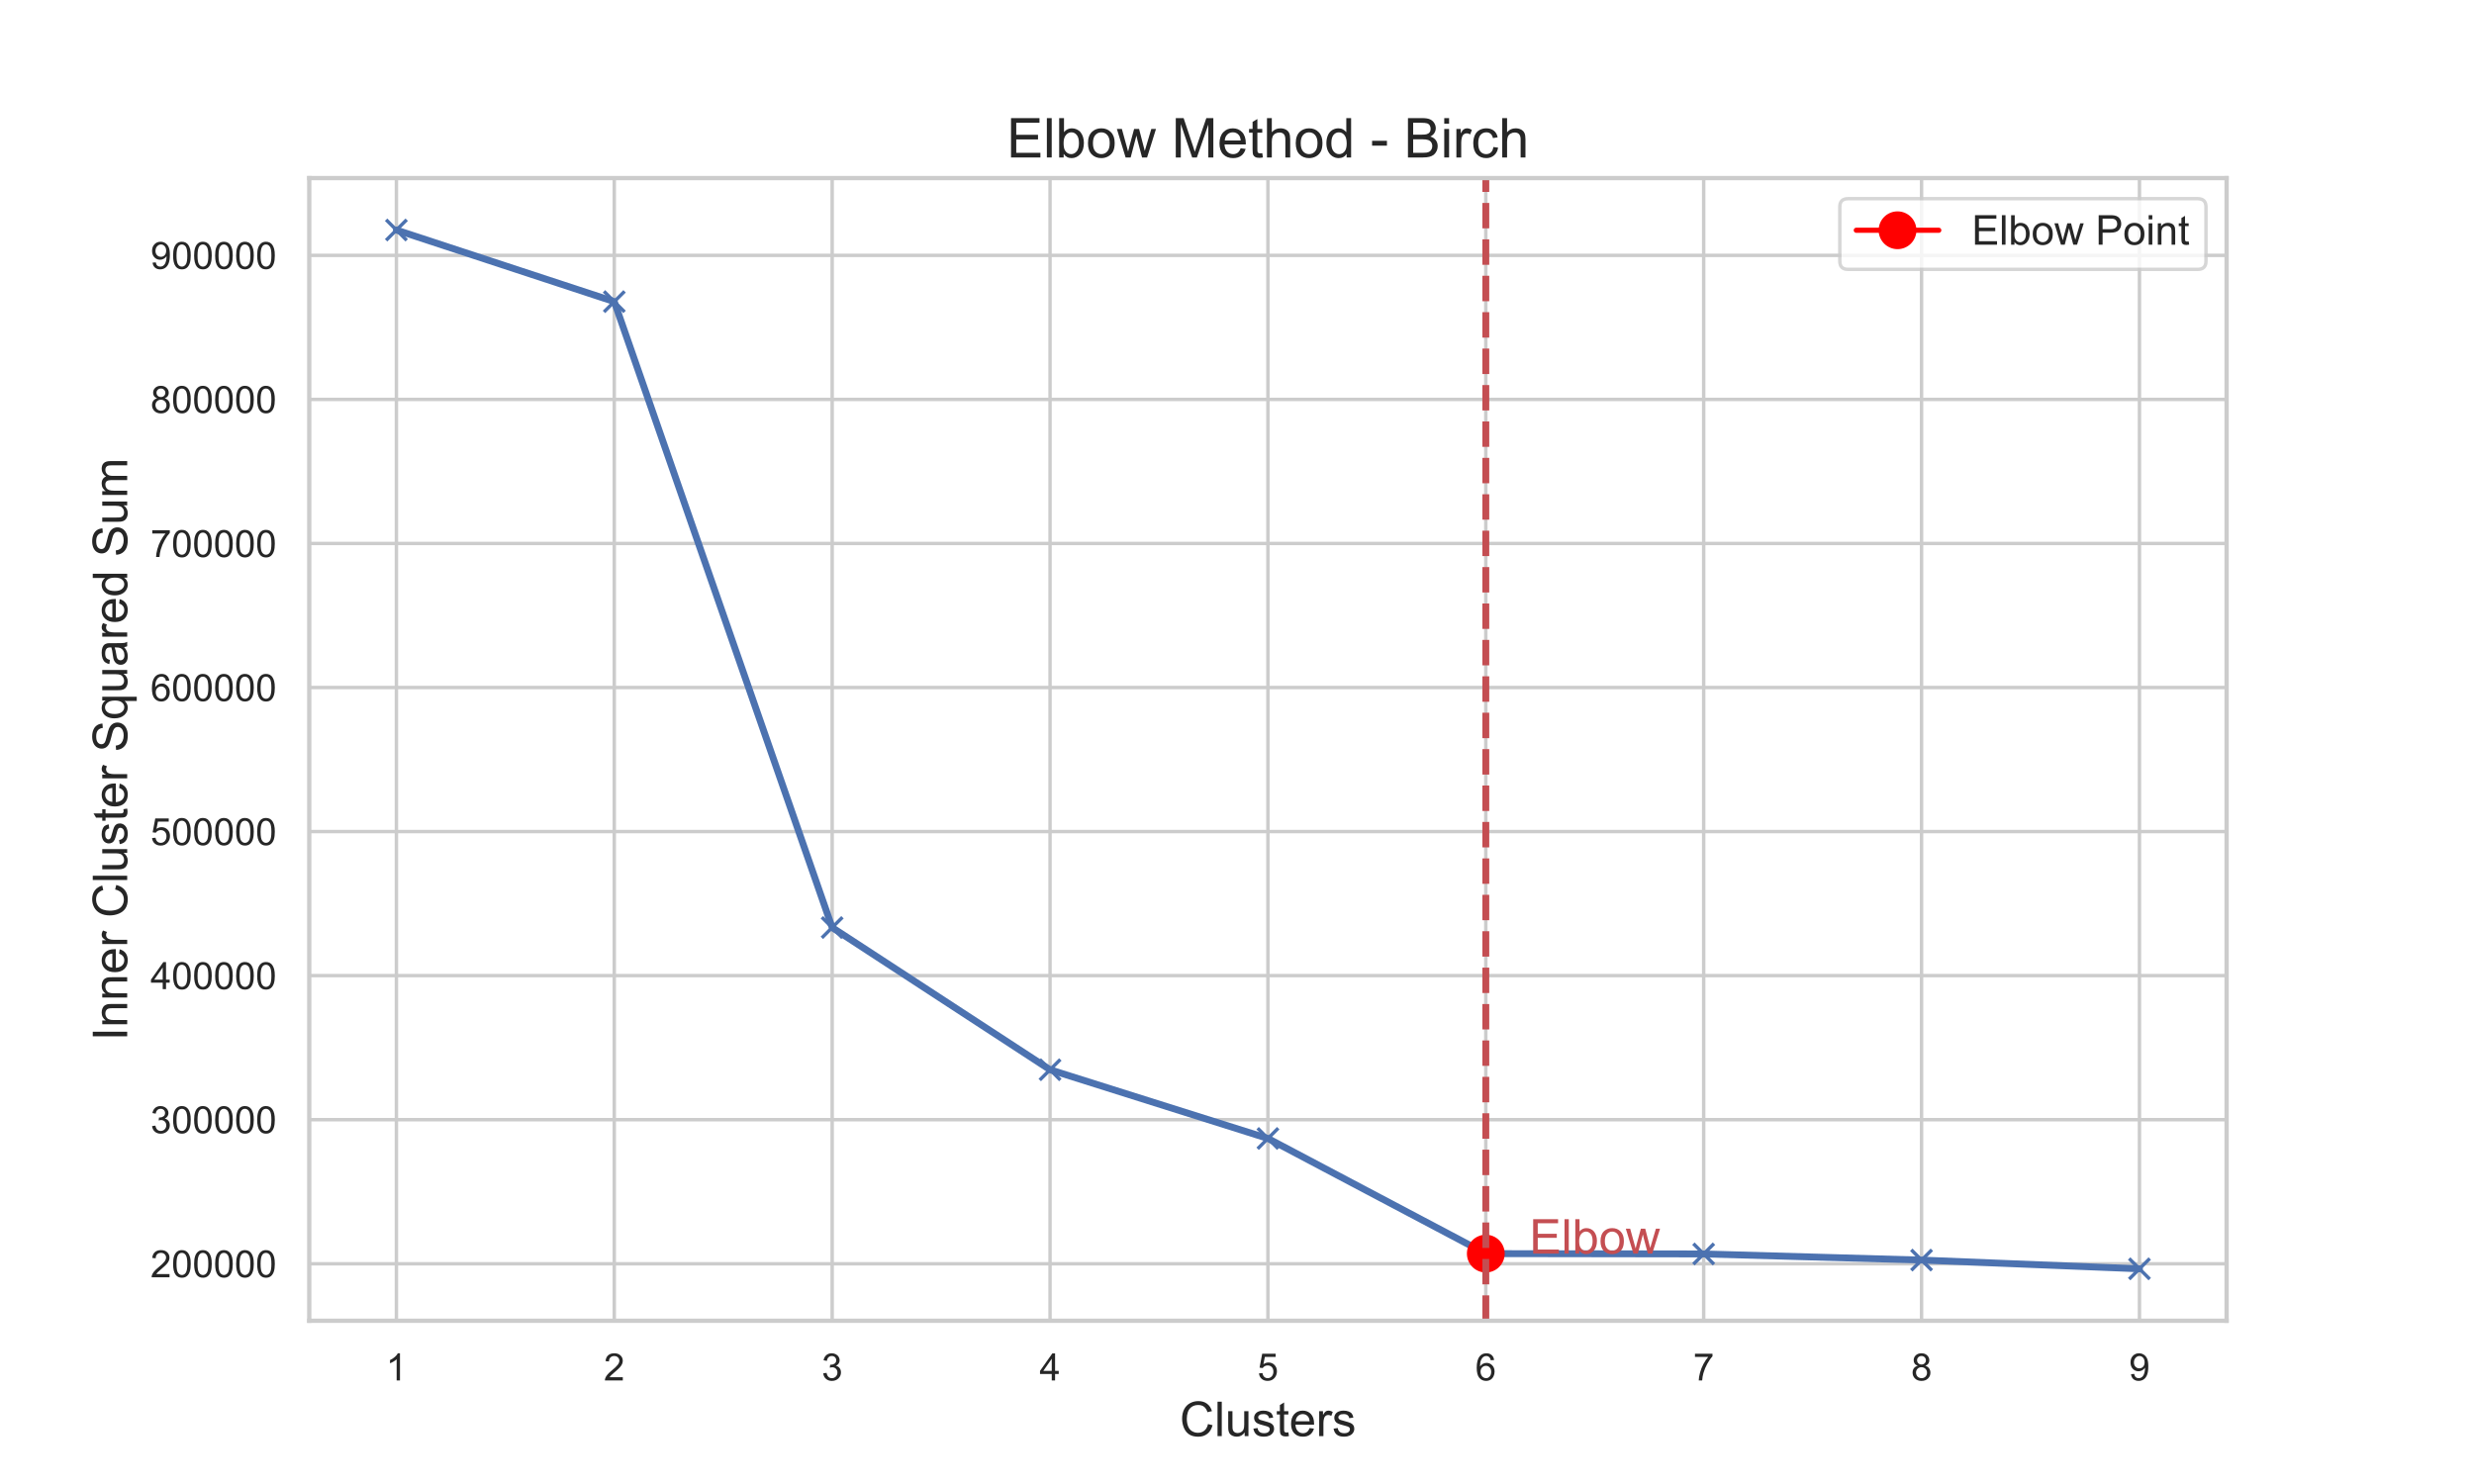
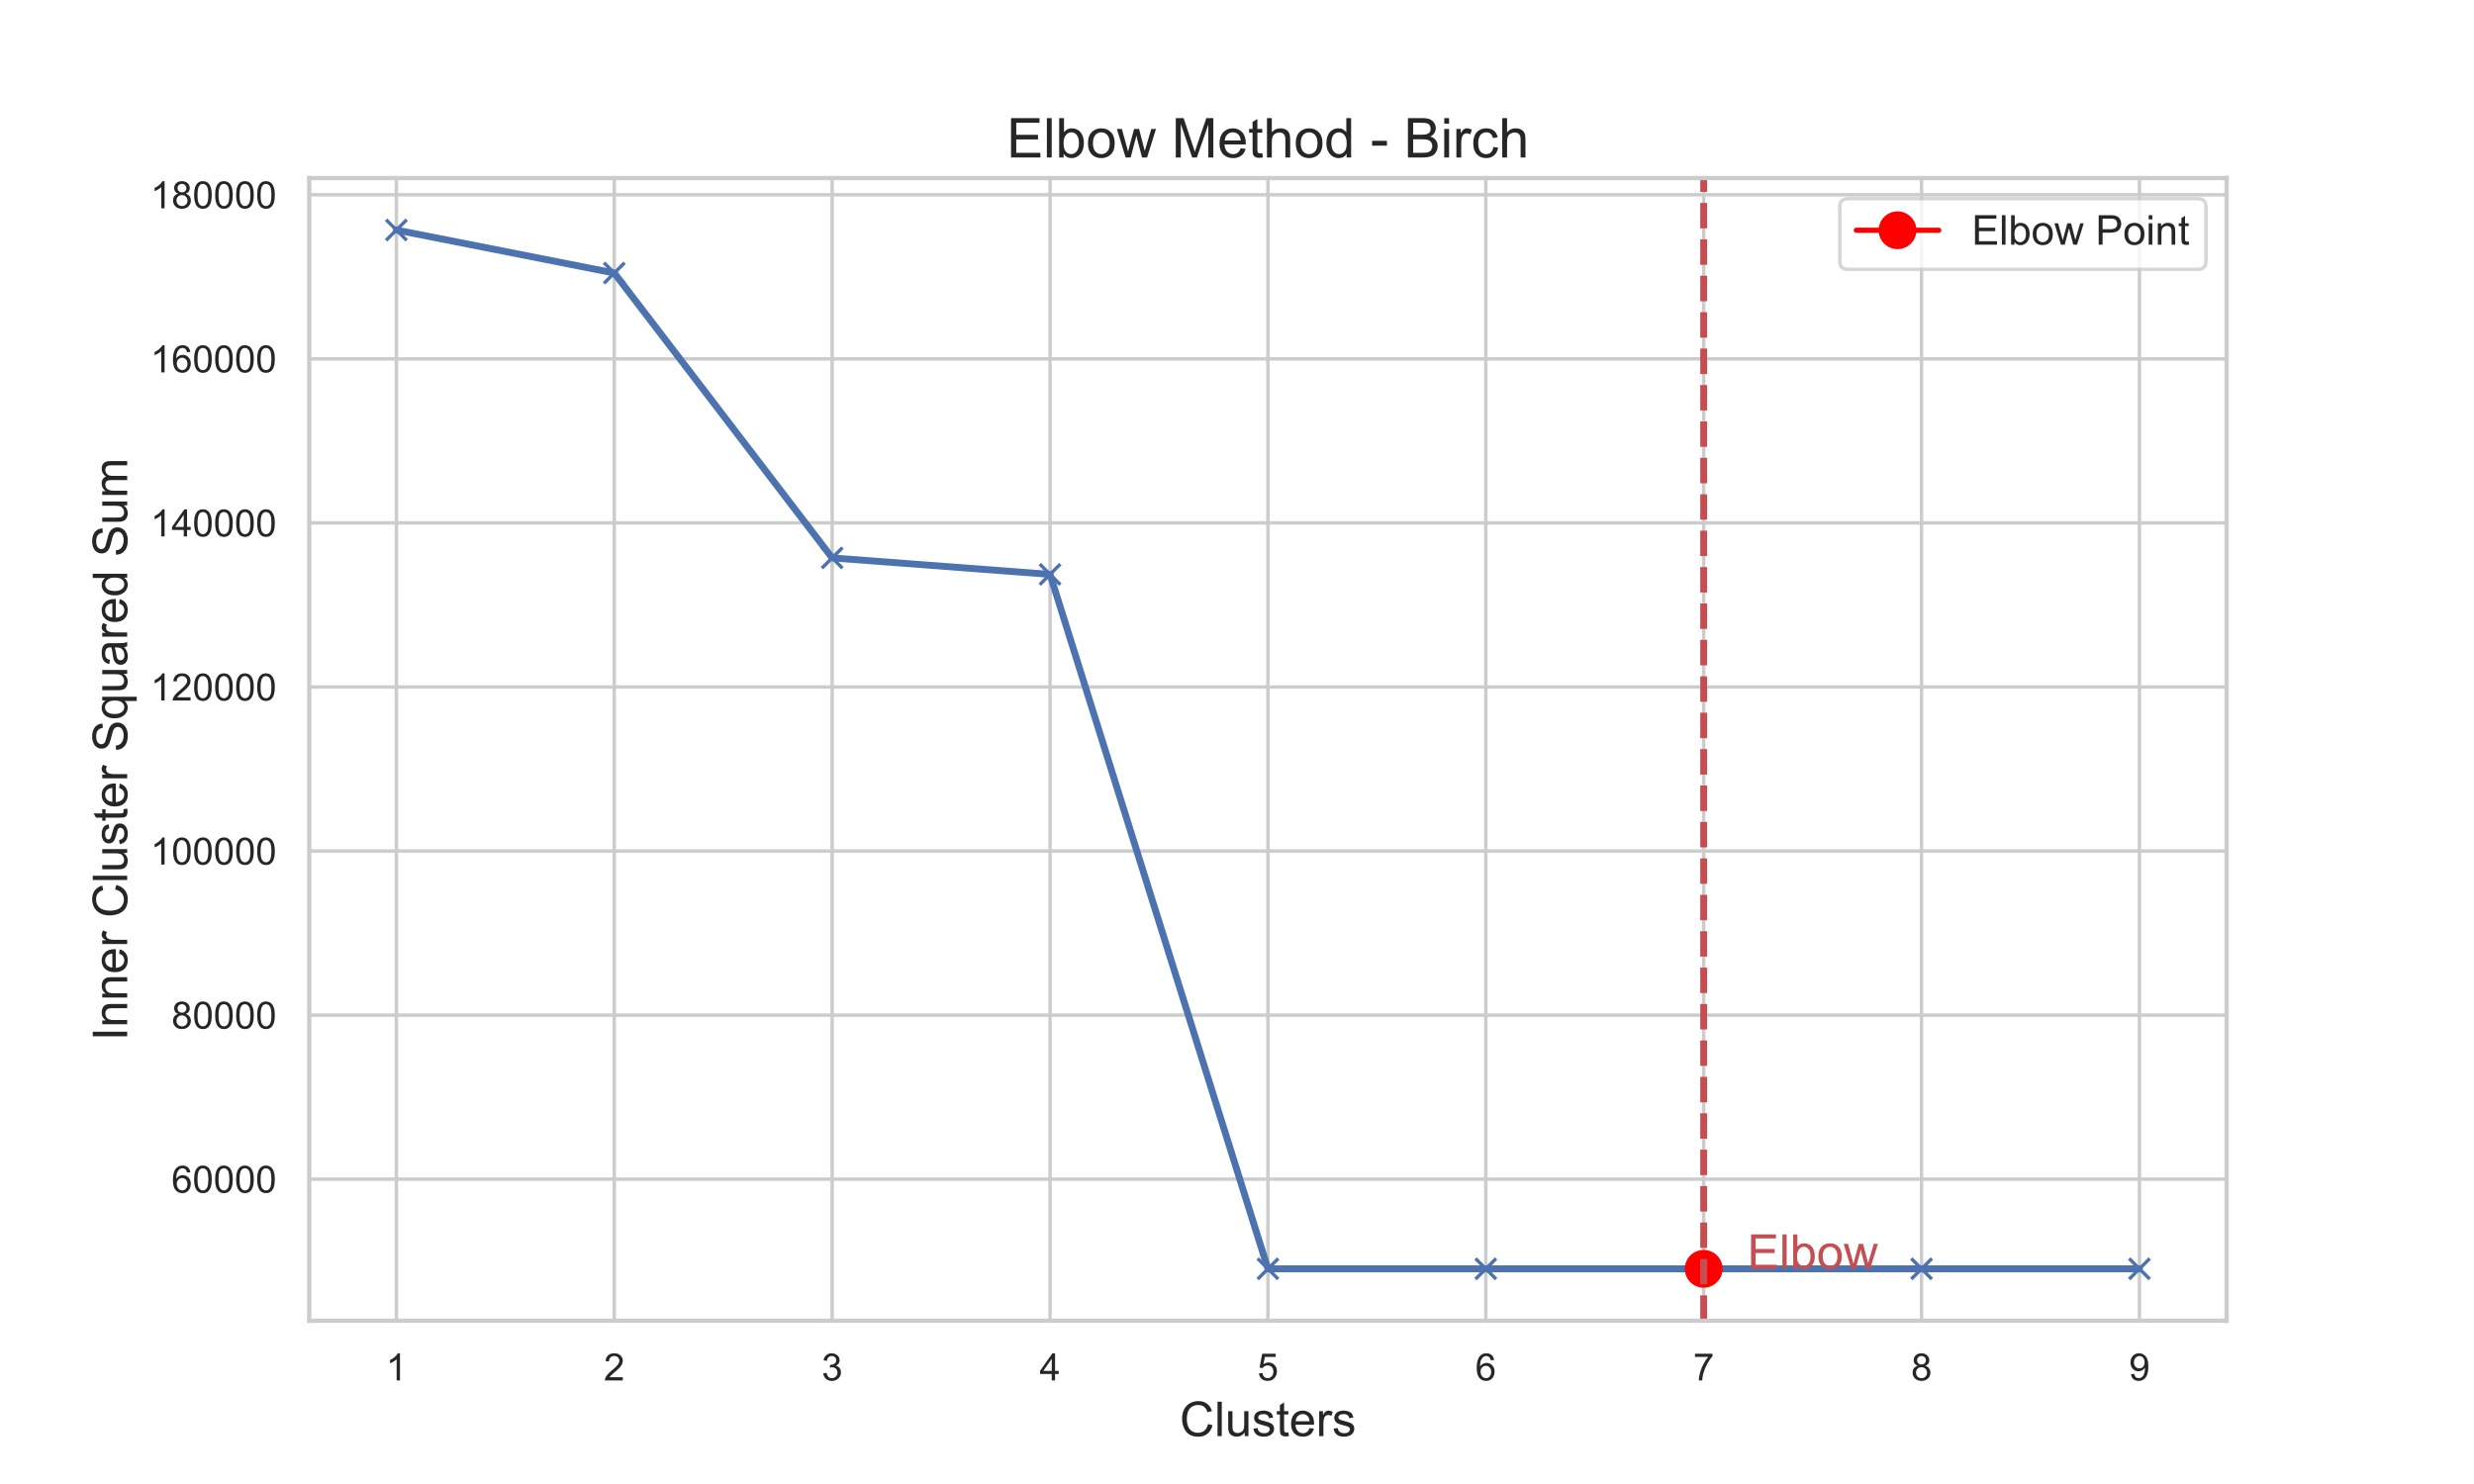
<svg xmlns="http://www.w3.org/2000/svg" xmlns:xlink="http://www.w3.org/1999/xlink" width="720pt" height="432pt" viewBox="0 0 720 432" version="1.1">
  <defs>
    <style type="text/css">*{stroke-linejoin: round; stroke-linecap: butt}</style>
  </defs>
  <g id="figure_1">
    <g id="patch_1">
      <path d="M 0 432  L 720 432  L 720 0  L 0 0  z " style="fill: #ffffff" />
    </g>
    <g id="axes_1">
      <g id="patch_2">
        <path d="M 90 384.48  L 648 384.48  L 648 51.84  L 90 51.84  z " style="fill: #ffffff" />
      </g>
      <g id="matplotlib.axis_1">
        <g id="xtick_1">
          <g id="line2d_1">
-             <path d="M 115.364 384.48  L 115.364 51.84  " clip-path="url(#p9781cb49e0)" style="fill: none; stroke: #cccccc; stroke-linecap: round" />
+             <path d="M 115.364 384.48  L 115.364 51.84  " clip-path="url(#p9d49b9608c)" style="fill: none; stroke: #cccccc; stroke-linecap: round" />
          </g>
          <g id="text_1">
            <g style="fill: #262626" transform="translate(112.3051 401.8536) scale(0.11 -0.11)">
              <defs>
                <path id="ArialMT-31" d="M 2384 0  L 1822 0  L 1822 3584  Q 1619 3391 1289 3197  Q 959 3003 697 2906  L 697 3450  Q 1169 3672 1522 3987  Q 1875 4303 2022 4600  L 2384 4600  L 2384 0  z " transform="scale(0.015625)" />
              </defs>
              <use xlink:href="#ArialMT-31" />
            </g>
          </g>
        </g>
        <g id="xtick_2">
          <g id="line2d_2">
-             <path d="M 178.773 384.48  L 178.773 51.84  " clip-path="url(#p9781cb49e0)" style="fill: none; stroke: #cccccc; stroke-linecap: round" />
+             <path d="M 178.773 384.48  L 178.773 51.84  " clip-path="url(#p9d49b9608c)" style="fill: none; stroke: #cccccc; stroke-linecap: round" />
          </g>
          <g id="text_2">
            <g style="fill: #262626" transform="translate(175.7142 401.8536) scale(0.11 -0.11)">
              <defs>
                <path id="ArialMT-32" d="M 3222 541  L 3222 0  L 194 0  Q 188 203 259 391  Q 375 700 629 1000  Q 884 1300 1366 1694  Q 2113 2306 2375 2664  Q 2638 3022 2638 3341  Q 2638 3675 2398 3904  Q 2159 4134 1775 4134  Q 1369 4134 1125 3890  Q 881 3647 878 3216  L 300 3275  Q 359 3922 746 4261  Q 1134 4600 1788 4600  Q 2447 4600 2831 4234  Q 3216 3869 3216 3328  Q 3216 3053 3103 2787  Q 2991 2522 2730 2228  Q 2469 1934 1863 1422  Q 1356 997 1212 845  Q 1069 694 975 541  L 3222 541  z " transform="scale(0.015625)" />
              </defs>
              <use xlink:href="#ArialMT-32" />
            </g>
          </g>
        </g>
        <g id="xtick_3">
          <g id="line2d_3">
-             <path d="M 242.182 384.48  L 242.182 51.84  " clip-path="url(#p9781cb49e0)" style="fill: none; stroke: #cccccc; stroke-linecap: round" />
+             <path d="M 242.182 384.48  L 242.182 51.84  " clip-path="url(#p9d49b9608c)" style="fill: none; stroke: #cccccc; stroke-linecap: round" />
          </g>
          <g id="text_3">
            <g style="fill: #262626" transform="translate(239.1233 401.8536) scale(0.11 -0.11)">
              <defs>
                <path id="ArialMT-33" d="M 269 1209  L 831 1284  Q 928 806 1161 595  Q 1394 384 1728 384  Q 2125 384 2398 659  Q 2672 934 2672 1341  Q 2672 1728 2419 1979  Q 2166 2231 1775 2231  Q 1616 2231 1378 2169  L 1441 2663  Q 1497 2656 1531 2656  Q 1891 2656 2178 2843  Q 2466 3031 2466 3422  Q 2466 3731 2256 3934  Q 2047 4138 1716 4138  Q 1388 4138 1169 3931  Q 950 3725 888 3313  L 325 3413  Q 428 3978 793 4289  Q 1159 4600 1703 4600  Q 2078 4600 2393 4439  Q 2709 4278 2876 4000  Q 3044 3722 3044 3409  Q 3044 3113 2884 2869  Q 2725 2625 2413 2481  Q 2819 2388 3044 2092  Q 3269 1797 3269 1353  Q 3269 753 2831 336  Q 2394 -81 1725 -81  Q 1122 -81 723 278  Q 325 638 269 1209  z " transform="scale(0.015625)" />
              </defs>
              <use xlink:href="#ArialMT-33" />
            </g>
          </g>
        </g>
        <g id="xtick_4">
          <g id="line2d_4">
-             <path d="M 305.591 384.48  L 305.591 51.84  " clip-path="url(#p9781cb49e0)" style="fill: none; stroke: #cccccc; stroke-linecap: round" />
+             <path d="M 305.591 384.48  L 305.591 51.84  " clip-path="url(#p9d49b9608c)" style="fill: none; stroke: #cccccc; stroke-linecap: round" />
          </g>
          <g id="text_4">
            <g style="fill: #262626" transform="translate(302.5324 401.8536) scale(0.11 -0.11)">
              <defs>
                <path id="ArialMT-34" d="M 2069 0  L 2069 1097  L 81 1097  L 81 1613  L 2172 4581  L 2631 4581  L 2631 1613  L 3250 1613  L 3250 1097  L 2631 1097  L 2631 0  L 2069 0  z M 2069 1613  L 2069 3678  L 634 1613  L 2069 1613  z " transform="scale(0.015625)" />
              </defs>
              <use xlink:href="#ArialMT-34" />
            </g>
          </g>
        </g>
        <g id="xtick_5">
          <g id="line2d_5">
-             <path d="M 369 384.48  L 369 51.84  " clip-path="url(#p9781cb49e0)" style="fill: none; stroke: #cccccc; stroke-linecap: round" />
+             <path d="M 369 384.48  L 369 51.84  " clip-path="url(#p9d49b9608c)" style="fill: none; stroke: #cccccc; stroke-linecap: round" />
          </g>
          <g id="text_5">
            <g style="fill: #262626" transform="translate(365.9415 401.8536) scale(0.11 -0.11)">
              <defs>
                <path id="ArialMT-35" d="M 266 1200  L 856 1250  Q 922 819 1161 601  Q 1400 384 1738 384  Q 2144 384 2425 690  Q 2706 997 2706 1503  Q 2706 1984 2436 2262  Q 2166 2541 1728 2541  Q 1456 2541 1237 2417  Q 1019 2294 894 2097  L 366 2166  L 809 4519  L 3088 4519  L 3088 3981  L 1259 3981  L 1013 2750  Q 1425 3038 1878 3038  Q 2478 3038 2890 2622  Q 3303 2206 3303 1553  Q 3303 931 2941 478  Q 2500 -78 1738 -78  Q 1113 -78 717 272  Q 322 622 266 1200  z " transform="scale(0.015625)" />
              </defs>
              <use xlink:href="#ArialMT-35" />
            </g>
          </g>
        </g>
        <g id="xtick_6">
          <g id="line2d_6">
-             <path d="M 432.409 384.48  L 432.409 51.84  " clip-path="url(#p9781cb49e0)" style="fill: none; stroke: #cccccc; stroke-linecap: round" />
+             <path d="M 432.409 384.48  L 432.409 51.84  " clip-path="url(#p9d49b9608c)" style="fill: none; stroke: #cccccc; stroke-linecap: round" />
          </g>
          <g id="text_6">
            <g style="fill: #262626" transform="translate(429.3506 401.8536) scale(0.11 -0.11)">
              <defs>
                <path id="ArialMT-36" d="M 3184 3459  L 2625 3416  Q 2550 3747 2413 3897  Q 2184 4138 1850 4138  Q 1581 4138 1378 3988  Q 1113 3794 959 3422  Q 806 3050 800 2363  Q 1003 2672 1297 2822  Q 1591 2972 1913 2972  Q 2475 2972 2870 2558  Q 3266 2144 3266 1488  Q 3266 1056 3080 686  Q 2894 316 2569 119  Q 2244 -78 1831 -78  Q 1128 -78 684 439  Q 241 956 241 2144  Q 241 3472 731 4075  Q 1159 4600 1884 4600  Q 2425 4600 2770 4297  Q 3116 3994 3184 3459  z M 888 1484  Q 888 1194 1011 928  Q 1134 663 1356 523  Q 1578 384 1822 384  Q 2178 384 2434 671  Q 2691 959 2691 1453  Q 2691 1928 2437 2201  Q 2184 2475 1800 2475  Q 1419 2475 1153 2201  Q 888 1928 888 1484  z " transform="scale(0.015625)" />
              </defs>
              <use xlink:href="#ArialMT-36" />
            </g>
          </g>
        </g>
        <g id="xtick_7">
          <g id="line2d_7">
-             <path d="M 495.818 384.48  L 495.818 51.84  " clip-path="url(#p9781cb49e0)" style="fill: none; stroke: #cccccc; stroke-linecap: round" />
+             <path d="M 495.818 384.48  L 495.818 51.84  " clip-path="url(#p9d49b9608c)" style="fill: none; stroke: #cccccc; stroke-linecap: round" />
          </g>
          <g id="text_7">
            <g style="fill: #262626" transform="translate(492.7597 401.8536) scale(0.11 -0.11)">
              <defs>
                <path id="ArialMT-37" d="M 303 3981  L 303 4522  L 3269 4522  L 3269 4084  Q 2831 3619 2401 2847  Q 1972 2075 1738 1259  Q 1569 684 1522 0  L 944 0  Q 953 541 1156 1306  Q 1359 2072 1739 2783  Q 2119 3494 2547 3981  L 303 3981  z " transform="scale(0.015625)" />
              </defs>
              <use xlink:href="#ArialMT-37" />
            </g>
          </g>
        </g>
        <g id="xtick_8">
          <g id="line2d_8">
-             <path d="M 559.227 384.48  L 559.227 51.84  " clip-path="url(#p9781cb49e0)" style="fill: none; stroke: #cccccc; stroke-linecap: round" />
+             <path d="M 559.227 384.48  L 559.227 51.84  " clip-path="url(#p9d49b9608c)" style="fill: none; stroke: #cccccc; stroke-linecap: round" />
          </g>
          <g id="text_8">
            <g style="fill: #262626" transform="translate(556.1688 401.8536) scale(0.11 -0.11)">
              <defs>
                <path id="ArialMT-38" d="M 1131 2484  Q 781 2613 612 2850  Q 444 3088 444 3419  Q 444 3919 803 4259  Q 1163 4600 1759 4600  Q 2359 4600 2725 4251  Q 3091 3903 3091 3403  Q 3091 3084 2923 2848  Q 2756 2613 2416 2484  Q 2838 2347 3058 2040  Q 3278 1734 3278 1309  Q 3278 722 2862 322  Q 2447 -78 1769 -78  Q 1091 -78 675 323  Q 259 725 259 1325  Q 259 1772 486 2073  Q 713 2375 1131 2484  z M 1019 3438  Q 1019 3113 1228 2906  Q 1438 2700 1772 2700  Q 2097 2700 2305 2904  Q 2513 3109 2513 3406  Q 2513 3716 2298 3927  Q 2084 4138 1766 4138  Q 1444 4138 1231 3931  Q 1019 3725 1019 3438  z M 838 1322  Q 838 1081 952 856  Q 1066 631 1291 507  Q 1516 384 1775 384  Q 2178 384 2440 643  Q 2703 903 2703 1303  Q 2703 1709 2433 1975  Q 2163 2241 1756 2241  Q 1359 2241 1098 1978  Q 838 1716 838 1322  z " transform="scale(0.015625)" />
              </defs>
              <use xlink:href="#ArialMT-38" />
            </g>
          </g>
        </g>
        <g id="xtick_9">
          <g id="line2d_9">
-             <path d="M 622.636 384.48  L 622.636 51.84  " clip-path="url(#p9781cb49e0)" style="fill: none; stroke: #cccccc; stroke-linecap: round" />
+             <path d="M 622.636 384.48  L 622.636 51.84  " clip-path="url(#p9d49b9608c)" style="fill: none; stroke: #cccccc; stroke-linecap: round" />
          </g>
          <g id="text_9">
            <g style="fill: #262626" transform="translate(619.5778 401.8536) scale(0.11 -0.11)">
              <defs>
                <path id="ArialMT-39" d="M 350 1059  L 891 1109  Q 959 728 1153 556  Q 1347 384 1650 384  Q 1909 384 2104 503  Q 2300 622 2425 820  Q 2550 1019 2634 1356  Q 2719 1694 2719 2044  Q 2719 2081 2716 2156  Q 2547 1888 2255 1720  Q 1963 1553 1622 1553  Q 1053 1553 659 1965  Q 266 2378 266 3053  Q 266 3750 677 4175  Q 1088 4600 1706 4600  Q 2153 4600 2523 4359  Q 2894 4119 3086 3673  Q 3278 3228 3278 2384  Q 3278 1506 3087 986  Q 2897 466 2520 194  Q 2144 -78 1638 -78  Q 1100 -78 759 220  Q 419 519 350 1059  z M 2653 3081  Q 2653 3566 2395 3850  Q 2138 4134 1775 4134  Q 1400 4134 1122 3828  Q 844 3522 844 3034  Q 844 2597 1108 2323  Q 1372 2050 1759 2050  Q 2150 2050 2401 2323  Q 2653 2597 2653 3081  z " transform="scale(0.015625)" />
              </defs>
              <use xlink:href="#ArialMT-39" />
            </g>
          </g>
        </g>
        <g id="text_10">
          <g style="fill: #262626" transform="translate(343.3286 418.0608) scale(0.14 -0.14)">
            <defs>
              <path id="ArialMT-43" d="M 3763 1606  L 4369 1453  Q 4178 706 3683 314  Q 3188 -78 2472 -78  Q 1731 -78 1267 223  Q 803 525 561 1097  Q 319 1669 319 2325  Q 319 3041 592 3573  Q 866 4106 1370 4382  Q 1875 4659 2481 4659  Q 3169 4659 3637 4309  Q 4106 3959 4291 3325  L 3694 3184  Q 3534 3684 3231 3912  Q 2928 4141 2469 4141  Q 1941 4141 1586 3887  Q 1231 3634 1087 3207  Q 944 2781 944 2328  Q 944 1744 1114 1308  Q 1284 872 1643 656  Q 2003 441 2422 441  Q 2931 441 3284 734  Q 3638 1028 3763 1606  z " transform="scale(0.015625)" />
              <path id="ArialMT-6c" d="M 409 0  L 409 4581  L 972 4581  L 972 0  L 409 0  z " transform="scale(0.015625)" />
              <path id="ArialMT-75" d="M 2597 0  L 2597 488  Q 2209 -75 1544 -75  Q 1250 -75 995 37  Q 741 150 617 320  Q 494 491 444 738  Q 409 903 409 1263  L 409 3319  L 972 3319  L 972 1478  Q 972 1038 1006 884  Q 1059 663 1231 536  Q 1403 409 1656 409  Q 1909 409 2131 539  Q 2353 669 2445 892  Q 2538 1116 2538 1541  L 2538 3319  L 3100 3319  L 3100 0  L 2597 0  z " transform="scale(0.015625)" />
              <path id="ArialMT-73" d="M 197 991  L 753 1078  Q 800 744 1014 566  Q 1228 388 1613 388  Q 2000 388 2187 545  Q 2375 703 2375 916  Q 2375 1106 2209 1216  Q 2094 1291 1634 1406  Q 1016 1563 777 1677  Q 538 1791 414 1992  Q 291 2194 291 2438  Q 291 2659 392 2848  Q 494 3038 669 3163  Q 800 3259 1026 3326  Q 1253 3394 1513 3394  Q 1903 3394 2198 3281  Q 2494 3169 2634 2976  Q 2775 2784 2828 2463  L 2278 2388  Q 2241 2644 2061 2787  Q 1881 2931 1553 2931  Q 1166 2931 1000 2803  Q 834 2675 834 2503  Q 834 2394 903 2306  Q 972 2216 1119 2156  Q 1203 2125 1616 2013  Q 2213 1853 2448 1751  Q 2684 1650 2818 1456  Q 2953 1263 2953 975  Q 2953 694 2789 445  Q 2625 197 2315 61  Q 2006 -75 1616 -75  Q 969 -75 630 194  Q 291 463 197 991  z " transform="scale(0.015625)" />
              <path id="ArialMT-74" d="M 1650 503  L 1731 6  Q 1494 -44 1306 -44  Q 1000 -44 831 53  Q 663 150 594 308  Q 525 466 525 972  L 525 2881  L 113 2881  L 113 3319  L 525 3319  L 525 4141  L 1084 4478  L 1084 3319  L 1650 3319  L 1650 2881  L 1084 2881  L 1084 941  Q 1084 700 1114 631  Q 1144 563 1211 522  Q 1278 481 1403 481  Q 1497 481 1650 503  z " transform="scale(0.015625)" />
              <path id="ArialMT-65" d="M 2694 1069  L 3275 997  Q 3138 488 2766 206  Q 2394 -75 1816 -75  Q 1088 -75 661 373  Q 234 822 234 1631  Q 234 2469 665 2931  Q 1097 3394 1784 3394  Q 2450 3394 2872 2941  Q 3294 2488 3294 1666  Q 3294 1616 3291 1516  L 816 1516  Q 847 969 1125 678  Q 1403 388 1819 388  Q 2128 388 2347 550  Q 2566 713 2694 1069  z M 847 1978  L 2700 1978  Q 2663 2397 2488 2606  Q 2219 2931 1791 2931  Q 1403 2931 1139 2672  Q 875 2413 847 1978  z " transform="scale(0.015625)" />
              <path id="ArialMT-72" d="M 416 0  L 416 3319  L 922 3319  L 922 2816  Q 1116 3169 1280 3281  Q 1444 3394 1641 3394  Q 1925 3394 2219 3213  L 2025 2691  Q 1819 2813 1613 2813  Q 1428 2813 1281 2702  Q 1134 2591 1072 2394  Q 978 2094 978 1738  L 978 0  L 416 0  z " transform="scale(0.015625)" />
            </defs>
            <use xlink:href="#ArialMT-43" />
            <use xlink:href="#ArialMT-6c" x="72.217" />
            <use xlink:href="#ArialMT-75" x="94.434" />
            <use xlink:href="#ArialMT-73" x="150.049" />
            <use xlink:href="#ArialMT-74" x="200.049" />
            <use xlink:href="#ArialMT-65" x="227.832" />
            <use xlink:href="#ArialMT-72" x="283.447" />
            <use xlink:href="#ArialMT-73" x="316.748" />
          </g>
        </g>
      </g>
      <g id="matplotlib.axis_2">
        <g id="ytick_1">
          <g id="line2d_10">
-             <path d="M 90 367.883  L 648 367.883  " clip-path="url(#p9781cb49e0)" style="fill: none; stroke: #cccccc; stroke-linecap: round" />
+             <path d="M 90 343.262  L 648 343.262  " clip-path="url(#p9d49b9608c)" style="fill: none; stroke: #cccccc; stroke-linecap: round" />
          </g>
          <g id="text_11">
-             <g style="fill: #262626" transform="translate(43.79781 371.8202) scale(0.11 -0.11)">
+             <g style="fill: #262626" transform="translate(49.91484 347.1983) scale(0.11 -0.11)">
              <defs>
                <path id="ArialMT-30" d="M 266 2259  Q 266 3072 433 3567  Q 600 4063 929 4331  Q 1259 4600 1759 4600  Q 2128 4600 2406 4451  Q 2684 4303 2865 4023  Q 3047 3744 3150 3342  Q 3253 2941 3253 2259  Q 3253 1453 3087 958  Q 2922 463 2592 192  Q 2263 -78 1759 -78  Q 1097 -78 719 397  Q 266 969 266 2259  z M 844 2259  Q 844 1131 1108 757  Q 1372 384 1759 384  Q 2147 384 2411 759  Q 2675 1134 2675 2259  Q 2675 3391 2411 3762  Q 2147 4134 1753 4134  Q 1366 4134 1134 3806  Q 844 3388 844 2259  z " transform="scale(0.015625)" />
              </defs>
-               <use xlink:href="#ArialMT-32" />
+               <use xlink:href="#ArialMT-36" />
              <use xlink:href="#ArialMT-30" x="55.615" />
              <use xlink:href="#ArialMT-30" x="111.23" />
              <use xlink:href="#ArialMT-30" x="166.846" />
              <use xlink:href="#ArialMT-30" x="222.461" />
-               <use xlink:href="#ArialMT-30" x="278.076" />
            </g>
          </g>
        </g>
        <g id="ytick_2">
          <g id="line2d_11">
-             <path d="M 90 325.949  L 648 325.949  " clip-path="url(#p9781cb49e0)" style="fill: none; stroke: #cccccc; stroke-linecap: round" />
+             <path d="M 90 295.502  L 648 295.502  " clip-path="url(#p9d49b9608c)" style="fill: none; stroke: #cccccc; stroke-linecap: round" />
          </g>
          <g id="text_12">
-             <g style="fill: #262626" transform="translate(43.79781 329.8857) scale(0.11 -0.11)">
-               <use xlink:href="#ArialMT-33" />
+             <g style="fill: #262626" transform="translate(49.91484 299.4386) scale(0.11 -0.11)">
+               <use xlink:href="#ArialMT-38" />
              <use xlink:href="#ArialMT-30" x="55.615" />
              <use xlink:href="#ArialMT-30" x="111.23" />
              <use xlink:href="#ArialMT-30" x="166.846" />
              <use xlink:href="#ArialMT-30" x="222.461" />
-               <use xlink:href="#ArialMT-30" x="278.076" />
            </g>
          </g>
        </g>
        <g id="ytick_3">
          <g id="line2d_12">
-             <path d="M 90 284.014  L 648 284.014  " clip-path="url(#p9781cb49e0)" style="fill: none; stroke: #cccccc; stroke-linecap: round" />
+             <path d="M 90 247.742  L 648 247.742  " clip-path="url(#p9d49b9608c)" style="fill: none; stroke: #cccccc; stroke-linecap: round" />
          </g>
          <g id="text_13">
-             <g style="fill: #262626" transform="translate(43.79781 287.9512) scale(0.11 -0.11)">
-               <use xlink:href="#ArialMT-34" />
+             <g style="fill: #262626" transform="translate(43.79781 251.6789) scale(0.11 -0.11)">
+               <use xlink:href="#ArialMT-31" />
              <use xlink:href="#ArialMT-30" x="55.615" />
              <use xlink:href="#ArialMT-30" x="111.23" />
              <use xlink:href="#ArialMT-30" x="166.846" />
              <use xlink:href="#ArialMT-30" x="222.461" />
              <use xlink:href="#ArialMT-30" x="278.076" />
            </g>
          </g>
        </g>
        <g id="ytick_4">
          <g id="line2d_13">
-             <path d="M 90 242.08  L 648 242.08  " clip-path="url(#p9781cb49e0)" style="fill: none; stroke: #cccccc; stroke-linecap: round" />
+             <path d="M 90 199.982  L 648 199.982  " clip-path="url(#p9d49b9608c)" style="fill: none; stroke: #cccccc; stroke-linecap: round" />
          </g>
          <g id="text_14">
-             <g style="fill: #262626" transform="translate(43.79781 246.0168) scale(0.11 -0.11)">
-               <use xlink:href="#ArialMT-35" />
-               <use xlink:href="#ArialMT-30" x="55.615" />
+             <g style="fill: #262626" transform="translate(43.79781 203.9192) scale(0.11 -0.11)">
+               <use xlink:href="#ArialMT-31" />
+               <use xlink:href="#ArialMT-32" x="55.615" />
              <use xlink:href="#ArialMT-30" x="111.23" />
              <use xlink:href="#ArialMT-30" x="166.846" />
              <use xlink:href="#ArialMT-30" x="222.461" />
              <use xlink:href="#ArialMT-30" x="278.076" />
            </g>
          </g>
        </g>
        <g id="ytick_5">
          <g id="line2d_14">
-             <path d="M 90 200.145  L 648 200.145  " clip-path="url(#p9781cb49e0)" style="fill: none; stroke: #cccccc; stroke-linecap: round" />
+             <path d="M 90 152.223  L 648 152.223  " clip-path="url(#p9d49b9608c)" style="fill: none; stroke: #cccccc; stroke-linecap: round" />
          </g>
          <g id="text_15">
-             <g style="fill: #262626" transform="translate(43.79781 204.0823) scale(0.11 -0.11)">
-               <use xlink:href="#ArialMT-36" />
-               <use xlink:href="#ArialMT-30" x="55.615" />
+             <g style="fill: #262626" transform="translate(43.79781 156.1595) scale(0.11 -0.11)">
+               <use xlink:href="#ArialMT-31" />
+               <use xlink:href="#ArialMT-34" x="55.615" />
              <use xlink:href="#ArialMT-30" x="111.23" />
              <use xlink:href="#ArialMT-30" x="166.846" />
              <use xlink:href="#ArialMT-30" x="222.461" />
              <use xlink:href="#ArialMT-30" x="278.076" />
            </g>
          </g>
        </g>
        <g id="ytick_6">
          <g id="line2d_15">
-             <path d="M 90 158.211  L 648 158.211  " clip-path="url(#p9781cb49e0)" style="fill: none; stroke: #cccccc; stroke-linecap: round" />
+             <path d="M 90 104.463  L 648 104.463  " clip-path="url(#p9d49b9608c)" style="fill: none; stroke: #cccccc; stroke-linecap: round" />
          </g>
          <g id="text_16">
-             <g style="fill: #262626" transform="translate(43.79781 162.1478) scale(0.11 -0.11)">
-               <use xlink:href="#ArialMT-37" />
-               <use xlink:href="#ArialMT-30" x="55.615" />
+             <g style="fill: #262626" transform="translate(43.79781 108.3998) scale(0.11 -0.11)">
+               <use xlink:href="#ArialMT-31" />
+               <use xlink:href="#ArialMT-36" x="55.615" />
              <use xlink:href="#ArialMT-30" x="111.23" />
              <use xlink:href="#ArialMT-30" x="166.846" />
              <use xlink:href="#ArialMT-30" x="222.461" />
              <use xlink:href="#ArialMT-30" x="278.076" />
            </g>
          </g>
        </g>
        <g id="ytick_7">
          <g id="line2d_16">
-             <path d="M 90 116.277  L 648 116.277  " clip-path="url(#p9781cb49e0)" style="fill: none; stroke: #cccccc; stroke-linecap: round" />
+             <path d="M 90 56.703  L 648 56.703  " clip-path="url(#p9d49b9608c)" style="fill: none; stroke: #cccccc; stroke-linecap: round" />
          </g>
          <g id="text_17">
-             <g style="fill: #262626" transform="translate(43.79781 120.2134) scale(0.11 -0.11)">
-               <use xlink:href="#ArialMT-38" />
-               <use xlink:href="#ArialMT-30" x="55.615" />
+             <g style="fill: #262626" transform="translate(43.79781 60.64007) scale(0.11 -0.11)">
+               <use xlink:href="#ArialMT-31" />
+               <use xlink:href="#ArialMT-38" x="55.615" />
              <use xlink:href="#ArialMT-30" x="111.23" />
              <use xlink:href="#ArialMT-30" x="166.846" />
              <use xlink:href="#ArialMT-30" x="222.461" />
              <use xlink:href="#ArialMT-30" x="278.076" />
            </g>
          </g>
        </g>
-         <g id="ytick_8">
-           <g id="line2d_17">
-             <path d="M 90 74.342  L 648 74.342  " clip-path="url(#p9781cb49e0)" style="fill: none; stroke: #cccccc; stroke-linecap: round" />
-           </g>
-           <g id="text_18">
-             <g style="fill: #262626" transform="translate(43.79781 78.27889) scale(0.11 -0.11)">
-               <use xlink:href="#ArialMT-39" />
-               <use xlink:href="#ArialMT-30" x="55.615" />
-               <use xlink:href="#ArialMT-30" x="111.23" />
-               <use xlink:href="#ArialMT-30" x="166.846" />
-               <use xlink:href="#ArialMT-30" x="222.461" />
-               <use xlink:href="#ArialMT-30" x="278.076" />
-             </g>
-           </g>
-         </g>
-         <g id="text_19">
+         <g id="text_18">
          <g style="fill: #262626" transform="translate(37.01531 302.9748) rotate(-90) scale(0.14 -0.14)">
            <defs>
              <path id="ArialMT-49" d="M 597 0  L 597 4581  L 1203 4581  L 1203 0  L 597 0  z " transform="scale(0.015625)" />
              <path id="ArialMT-6e" d="M 422 0  L 422 3319  L 928 3319  L 928 2847  Q 1294 3394 1984 3394  Q 2284 3394 2536 3286  Q 2788 3178 2913 3003  Q 3038 2828 3088 2588  Q 3119 2431 3119 2041  L 3119 0  L 2556 0  L 2556 2019  Q 2556 2363 2490 2533  Q 2425 2703 2258 2804  Q 2091 2906 1866 2906  Q 1506 2906 1245 2678  Q 984 2450 984 1813  L 984 0  L 422 0  z " transform="scale(0.015625)" />
              <path id="ArialMT-20" transform="scale(0.015625)" />
              <path id="ArialMT-53" d="M 288 1472  L 859 1522  Q 900 1178 1048 958  Q 1197 738 1509 602  Q 1822 466 2213 466  Q 2559 466 2825 569  Q 3091 672 3220 851  Q 3350 1031 3350 1244  Q 3350 1459 3225 1620  Q 3100 1781 2813 1891  Q 2628 1963 1997 2114  Q 1366 2266 1113 2400  Q 784 2572 623 2826  Q 463 3081 463 3397  Q 463 3744 659 4045  Q 856 4347 1234 4503  Q 1613 4659 2075 4659  Q 2584 4659 2973 4495  Q 3363 4331 3572 4012  Q 3781 3694 3797 3291  L 3216 3247  Q 3169 3681 2898 3903  Q 2628 4125 2100 4125  Q 1550 4125 1298 3923  Q 1047 3722 1047 3438  Q 1047 3191 1225 3031  Q 1400 2872 2139 2705  Q 2878 2538 3153 2413  Q 3553 2228 3743 1945  Q 3934 1663 3934 1294  Q 3934 928 3725 604  Q 3516 281 3123 101  Q 2731 -78 2241 -78  Q 1619 -78 1198 103  Q 778 284 539 648  Q 300 1013 288 1472  z " transform="scale(0.015625)" />
              <path id="ArialMT-71" d="M 2538 -1272  L 2538 353  Q 2406 169 2170 47  Q 1934 -75 1669 -75  Q 1078 -75 651 397  Q 225 869 225 1691  Q 225 2191 398 2587  Q 572 2984 901 3189  Q 1231 3394 1625 3394  Q 2241 3394 2594 2875  L 2594 3319  L 3100 3319  L 3100 -1272  L 2538 -1272  z M 803 1669  Q 803 1028 1072 708  Q 1341 388 1716 388  Q 2075 388 2334 692  Q 2594 997 2594 1619  Q 2594 2281 2320 2615  Q 2047 2950 1678 2950  Q 1313 2950 1058 2639  Q 803 2328 803 1669  z " transform="scale(0.015625)" />
              <path id="ArialMT-61" d="M 2588 409  Q 2275 144 1986 34  Q 1697 -75 1366 -75  Q 819 -75 525 192  Q 231 459 231 875  Q 231 1119 342 1320  Q 453 1522 633 1644  Q 813 1766 1038 1828  Q 1203 1872 1538 1913  Q 2219 1994 2541 2106  Q 2544 2222 2544 2253  Q 2544 2597 2384 2738  Q 2169 2928 1744 2928  Q 1347 2928 1158 2789  Q 969 2650 878 2297  L 328 2372  Q 403 2725 575 2942  Q 747 3159 1072 3276  Q 1397 3394 1825 3394  Q 2250 3394 2515 3294  Q 2781 3194 2906 3042  Q 3031 2891 3081 2659  Q 3109 2516 3109 2141  L 3109 1391  Q 3109 606 3145 398  Q 3181 191 3288 0  L 2700 0  Q 2613 175 2588 409  z M 2541 1666  Q 2234 1541 1622 1453  Q 1275 1403 1131 1340  Q 988 1278 909 1158  Q 831 1038 831 891  Q 831 666 1001 516  Q 1172 366 1500 366  Q 1825 366 2078 508  Q 2331 650 2450 897  Q 2541 1088 2541 1459  L 2541 1666  z " transform="scale(0.015625)" />
              <path id="ArialMT-64" d="M 2575 0  L 2575 419  Q 2259 -75 1647 -75  Q 1250 -75 917 144  Q 584 363 401 755  Q 219 1147 219 1656  Q 219 2153 384 2558  Q 550 2963 881 3178  Q 1213 3394 1622 3394  Q 1922 3394 2156 3267  Q 2391 3141 2538 2938  L 2538 4581  L 3097 4581  L 3097 0  L 2575 0  z M 797 1656  Q 797 1019 1065 703  Q 1334 388 1700 388  Q 2069 388 2326 689  Q 2584 991 2584 1609  Q 2584 2291 2321 2609  Q 2059 2928 1675 2928  Q 1300 2928 1048 2622  Q 797 2316 797 1656  z " transform="scale(0.015625)" />
              <path id="ArialMT-6d" d="M 422 0  L 422 3319  L 925 3319  L 925 2853  Q 1081 3097 1340 3245  Q 1600 3394 1931 3394  Q 2300 3394 2536 3241  Q 2772 3088 2869 2813  Q 3263 3394 3894 3394  Q 4388 3394 4653 3120  Q 4919 2847 4919 2278  L 4919 0  L 4359 0  L 4359 2091  Q 4359 2428 4304 2576  Q 4250 2725 4106 2815  Q 3963 2906 3769 2906  Q 3419 2906 3187 2673  Q 2956 2441 2956 1928  L 2956 0  L 2394 0  L 2394 2156  Q 2394 2531 2256 2718  Q 2119 2906 1806 2906  Q 1569 2906 1367 2781  Q 1166 2656 1075 2415  Q 984 2175 984 1722  L 984 0  L 422 0  z " transform="scale(0.015625)" />
            </defs>
            <use xlink:href="#ArialMT-49" />
            <use xlink:href="#ArialMT-6e" x="27.783" />
            <use xlink:href="#ArialMT-6e" x="83.398" />
            <use xlink:href="#ArialMT-65" x="139.014" />
            <use xlink:href="#ArialMT-72" x="194.629" />
            <use xlink:href="#ArialMT-20" x="227.93" />
            <use xlink:href="#ArialMT-43" x="255.713" />
            <use xlink:href="#ArialMT-6c" x="327.93" />
            <use xlink:href="#ArialMT-75" x="350.146" />
            <use xlink:href="#ArialMT-73" x="405.762" />
            <use xlink:href="#ArialMT-74" x="455.762" />
            <use xlink:href="#ArialMT-65" x="483.545" />
            <use xlink:href="#ArialMT-72" x="539.16" />
            <use xlink:href="#ArialMT-20" x="572.461" />
            <use xlink:href="#ArialMT-53" x="600.244" />
            <use xlink:href="#ArialMT-71" x="666.943" />
            <use xlink:href="#ArialMT-75" x="722.559" />
            <use xlink:href="#ArialMT-61" x="778.174" />
            <use xlink:href="#ArialMT-72" x="833.789" />
            <use xlink:href="#ArialMT-65" x="867.09" />
            <use xlink:href="#ArialMT-64" x="922.705" />
            <use xlink:href="#ArialMT-20" x="978.32" />
            <use xlink:href="#ArialMT-53" x="1006.104" />
            <use xlink:href="#ArialMT-75" x="1072.803" />
            <use xlink:href="#ArialMT-6d" x="1128.418" />
          </g>
        </g>
      </g>
+       <g id="line2d_17">
+         <path d="M 115.364 66.96  L 178.773 79.481  L 242.182 162.408  L 305.591 167.205  L 369 369.36  L 432.409 369.36  L 495.818 369.36  L 559.227 369.36  L 622.636 369.36  " clip-path="url(#p9d49b9608c)" style="fill: none; stroke: #4c72b0; stroke-width: 2; stroke-linecap: round" />
+         <defs>
+           <path id="m1323fa0dba" d="M -3 3  L 3 -3  M -3 -3  L 3 3  " style="stroke: #4c72b0" />
+         </defs>
+         <g clip-path="url(#p9d49b9608c)">
+           <use xlink:href="#m1323fa0dba" x="115.364" y="66.96" style="fill: #4c72b0; stroke: #4c72b0" />
+           <use xlink:href="#m1323fa0dba" x="178.773" y="79.481" style="fill: #4c72b0; stroke: #4c72b0" />
+           <use xlink:href="#m1323fa0dba" x="242.182" y="162.408" style="fill: #4c72b0; stroke: #4c72b0" />
+           <use xlink:href="#m1323fa0dba" x="305.591" y="167.205" style="fill: #4c72b0; stroke: #4c72b0" />
+           <use xlink:href="#m1323fa0dba" x="369" y="369.36" style="fill: #4c72b0; stroke: #4c72b0" />
+           <use xlink:href="#m1323fa0dba" x="432.409" y="369.36" style="fill: #4c72b0; stroke: #4c72b0" />
+           <use xlink:href="#m1323fa0dba" x="495.818" y="369.36" style="fill: #4c72b0; stroke: #4c72b0" />
+           <use xlink:href="#m1323fa0dba" x="559.227" y="369.36" style="fill: #4c72b0; stroke: #4c72b0" />
+           <use xlink:href="#m1323fa0dba" x="622.636" y="369.36" style="fill: #4c72b0; stroke: #4c72b0" />
+         </g>
+       </g>
      <g id="line2d_18">
-         <path d="M 115.364 66.96  L 178.773 87.804  L 242.182 270.015  L 305.591 311.407  L 369 331.414  L 432.409 364.934  L 495.818 365.03  L 559.227 366.814  L 622.636 369.36  " clip-path="url(#p9781cb49e0)" style="fill: none; stroke: #4c72b0; stroke-width: 2; stroke-linecap: round" />
+         <path d="M 495.818 369.36  " clip-path="url(#p9d49b9608c)" style="fill: none; stroke: #ff0000; stroke-width: 1.5; stroke-linecap: round" />
        <defs>
-           <path id="m5c7024f777" d="M -3 3  L 3 -3  M -3 -3  L 3 3  " style="stroke: #4c72b0" />
+           <path id="m9ec725fd46" d="M 0 5  C 1.326 5 2.598 4.473 3.536 3.536  C 4.473 2.598 5 1.326 5 0  C 5 -1.326 4.473 -2.598 3.536 -3.536  C 2.598 -4.473 1.326 -5 0 -5  C -1.326 -5 -2.598 -4.473 -3.536 -3.536  C -4.473 -2.598 -5 -1.326 -5 0  C -5 1.326 -4.473 2.598 -3.536 3.536  C -2.598 4.473 -1.326 5 0 5  z " style="stroke: #ff0000" />
        </defs>
-         <g clip-path="url(#p9781cb49e0)">
-           <use xlink:href="#m5c7024f777" x="115.364" y="66.96" style="fill: #4c72b0; stroke: #4c72b0" />
-           <use xlink:href="#m5c7024f777" x="178.773" y="87.804" style="fill: #4c72b0; stroke: #4c72b0" />
-           <use xlink:href="#m5c7024f777" x="242.182" y="270.015" style="fill: #4c72b0; stroke: #4c72b0" />
-           <use xlink:href="#m5c7024f777" x="305.591" y="311.407" style="fill: #4c72b0; stroke: #4c72b0" />
-           <use xlink:href="#m5c7024f777" x="369" y="331.414" style="fill: #4c72b0; stroke: #4c72b0" />
-           <use xlink:href="#m5c7024f777" x="432.409" y="364.934" style="fill: #4c72b0; stroke: #4c72b0" />
-           <use xlink:href="#m5c7024f777" x="495.818" y="365.03" style="fill: #4c72b0; stroke: #4c72b0" />
-           <use xlink:href="#m5c7024f777" x="559.227" y="366.814" style="fill: #4c72b0; stroke: #4c72b0" />
-           <use xlink:href="#m5c7024f777" x="622.636" y="369.36" style="fill: #4c72b0; stroke: #4c72b0" />
+         <g clip-path="url(#p9d49b9608c)">
+           <use xlink:href="#m9ec725fd46" x="495.818" y="369.36" style="fill: #ff0000; stroke: #ff0000" />
        </g>
      </g>
      <g id="line2d_19">
-         <path d="M 432.409 364.934  " clip-path="url(#p9781cb49e0)" style="fill: none; stroke: #ff0000; stroke-width: 1.5; stroke-linecap: round" />
-         <defs>
-           <path id="m036b60e9c4" d="M 0 5  C 1.326 5 2.598 4.473 3.536 3.536  C 4.473 2.598 5 1.326 5 0  C 5 -1.326 4.473 -2.598 3.536 -3.536  C 2.598 -4.473 1.326 -5 0 -5  C -1.326 -5 -2.598 -4.473 -3.536 -3.536  C -4.473 -2.598 -5 -1.326 -5 0  C -5 1.326 -4.473 2.598 -3.536 3.536  C -2.598 4.473 -1.326 5 0 5  z " style="stroke: #ff0000" />
-         </defs>
-         <g clip-path="url(#p9781cb49e0)">
-           <use xlink:href="#m036b60e9c4" x="432.409" y="364.934" style="fill: #ff0000; stroke: #ff0000" />
-         </g>
-       </g>
-       <g id="line2d_20">
-         <path d="M 432.409 384.48  L 432.409 51.84  " clip-path="url(#p9781cb49e0)" style="fill: none; stroke-dasharray: 7.4,3.2; stroke-dashoffset: 0; stroke: #c44e52; stroke-width: 2" />
+         <path d="M 495.818 384.48  L 495.818 51.84  " clip-path="url(#p9d49b9608c)" style="fill: none; stroke-dasharray: 7.4,3.2; stroke-dashoffset: 0; stroke: #c44e52; stroke-width: 2" />
      </g>
      <g id="patch_3">
        <path d="M 90 384.48  L 90 51.84  " style="fill: none; stroke: #cccccc; stroke-width: 1.25; stroke-linejoin: miter; stroke-linecap: square" />
      </g>
      <g id="patch_4">
        <path d="M 648 384.48  L 648 51.84  " style="fill: none; stroke: #cccccc; stroke-width: 1.25; stroke-linejoin: miter; stroke-linecap: square" />
      </g>
      <g id="patch_5">
        <path d="M 90 384.48  L 648 384.48  " style="fill: none; stroke: #cccccc; stroke-width: 1.25; stroke-linejoin: miter; stroke-linecap: square" />
      </g>
      <g id="patch_6">
        <path d="M 90 51.84  L 648 51.84  " style="fill: none; stroke: #cccccc; stroke-width: 1.25; stroke-linejoin: miter; stroke-linecap: square" />
      </g>
-       <g id="text_20">
-         <g style="fill: #c44e52" transform="translate(445.0909 364.9337) scale(0.14 -0.14)">
+       <g id="text_19">
+         <g style="fill: #c44e52" transform="translate(508.5 369.36) scale(0.14 -0.14)">
          <defs>
            <path id="ArialMT-45" d="M 506 0  L 506 4581  L 3819 4581  L 3819 4041  L 1113 4041  L 1113 2638  L 3647 2638  L 3647 2100  L 1113 2100  L 1113 541  L 3925 541  L 3925 0  L 506 0  z " transform="scale(0.015625)" />
            <path id="ArialMT-62" d="M 941 0  L 419 0  L 419 4581  L 981 4581  L 981 2947  Q 1338 3394 1891 3394  Q 2197 3394 2470 3270  Q 2744 3147 2920 2923  Q 3097 2700 3197 2384  Q 3297 2069 3297 1709  Q 3297 856 2875 390  Q 2453 -75 1863 -75  Q 1275 -75 941 416  L 941 0  z M 934 1684  Q 934 1088 1097 822  Q 1363 388 1816 388  Q 2184 388 2453 708  Q 2722 1028 2722 1663  Q 2722 2313 2464 2622  Q 2206 2931 1841 2931  Q 1472 2931 1203 2611  Q 934 2291 934 1684  z " transform="scale(0.015625)" />
            <path id="ArialMT-6f" d="M 213 1659  Q 213 2581 725 3025  Q 1153 3394 1769 3394  Q 2453 3394 2887 2945  Q 3322 2497 3322 1706  Q 3322 1066 3130 698  Q 2938 331 2570 128  Q 2203 -75 1769 -75  Q 1072 -75 642 372  Q 213 819 213 1659  z M 791 1659  Q 791 1022 1069 705  Q 1347 388 1769 388  Q 2188 388 2466 706  Q 2744 1025 2744 1678  Q 2744 2294 2464 2611  Q 2184 2928 1769 2928  Q 1347 2928 1069 2612  Q 791 2297 791 1659  z " transform="scale(0.015625)" />
            <path id="ArialMT-77" d="M 1034 0  L 19 3319  L 600 3319  L 1128 1403  L 1325 691  Q 1338 744 1497 1375  L 2025 3319  L 2603 3319  L 3100 1394  L 3266 759  L 3456 1400  L 4025 3319  L 4572 3319  L 3534 0  L 2950 0  L 2422 1988  L 2294 2553  L 1622 0  L 1034 0  z " transform="scale(0.015625)" />
          </defs>
          <use xlink:href="#ArialMT-45" />
          <use xlink:href="#ArialMT-6c" x="66.699" />
          <use xlink:href="#ArialMT-62" x="88.916" />
          <use xlink:href="#ArialMT-6f" x="144.531" />
          <use xlink:href="#ArialMT-77" x="200.146" />
        </g>
      </g>
-       <g id="text_21">
+       <g id="text_20">
        <g style="fill: #262626" transform="translate(292.9725 45.84) scale(0.16 -0.16)">
          <defs>
            <path id="ArialMT-4d" d="M 475 0  L 475 4581  L 1388 4581  L 2472 1338  Q 2622 884 2691 659  Q 2769 909 2934 1394  L 4031 4581  L 4847 4581  L 4847 0  L 4263 0  L 4263 3834  L 2931 0  L 2384 0  L 1059 3900  L 1059 0  L 475 0  z " transform="scale(0.015625)" />
            <path id="ArialMT-68" d="M 422 0  L 422 4581  L 984 4581  L 984 2938  Q 1378 3394 1978 3394  Q 2347 3394 2619 3248  Q 2891 3103 3008 2847  Q 3125 2591 3125 2103  L 3125 0  L 2563 0  L 2563 2103  Q 2563 2525 2380 2717  Q 2197 2909 1863 2909  Q 1613 2909 1392 2779  Q 1172 2650 1078 2428  Q 984 2206 984 1816  L 984 0  L 422 0  z " transform="scale(0.015625)" />
            <path id="ArialMT-2d" d="M 203 1375  L 203 1941  L 1931 1941  L 1931 1375  L 203 1375  z " transform="scale(0.015625)" />
            <path id="ArialMT-42" d="M 469 0  L 469 4581  L 2188 4581  Q 2713 4581 3030 4442  Q 3347 4303 3526 4014  Q 3706 3725 3706 3409  Q 3706 3116 3547 2856  Q 3388 2597 3066 2438  Q 3481 2316 3704 2022  Q 3928 1728 3928 1328  Q 3928 1006 3792 729  Q 3656 453 3456 303  Q 3256 153 2954 76  Q 2653 0 2216 0  L 469 0  z M 1075 2656  L 2066 2656  Q 2469 2656 2644 2709  Q 2875 2778 2992 2937  Q 3109 3097 3109 3338  Q 3109 3566 3000 3739  Q 2891 3913 2687 3977  Q 2484 4041 1991 4041  L 1075 4041  L 1075 2656  z M 1075 541  L 2216 541  Q 2509 541 2628 563  Q 2838 600 2978 687  Q 3119 775 3209 942  Q 3300 1109 3300 1328  Q 3300 1584 3169 1773  Q 3038 1963 2805 2039  Q 2572 2116 2134 2116  L 1075 2116  L 1075 541  z " transform="scale(0.015625)" />
            <path id="ArialMT-69" d="M 425 3934  L 425 4581  L 988 4581  L 988 3934  L 425 3934  z M 425 0  L 425 3319  L 988 3319  L 988 0  L 425 0  z " transform="scale(0.015625)" />
            <path id="ArialMT-63" d="M 2588 1216  L 3141 1144  Q 3050 572 2676 248  Q 2303 -75 1759 -75  Q 1078 -75 664 370  Q 250 816 250 1647  Q 250 2184 428 2587  Q 606 2991 970 3192  Q 1334 3394 1763 3394  Q 2303 3394 2647 3120  Q 2991 2847 3088 2344  L 2541 2259  Q 2463 2594 2264 2762  Q 2066 2931 1784 2931  Q 1359 2931 1093 2626  Q 828 2322 828 1663  Q 828 994 1084 691  Q 1341 388 1753 388  Q 2084 388 2306 591  Q 2528 794 2588 1216  z " transform="scale(0.015625)" />
          </defs>
          <use xlink:href="#ArialMT-45" />
          <use xlink:href="#ArialMT-6c" x="66.699" />
          <use xlink:href="#ArialMT-62" x="88.916" />
          <use xlink:href="#ArialMT-6f" x="144.531" />
          <use xlink:href="#ArialMT-77" x="200.146" />
          <use xlink:href="#ArialMT-20" x="272.363" />
          <use xlink:href="#ArialMT-4d" x="300.146" />
          <use xlink:href="#ArialMT-65" x="383.447" />
          <use xlink:href="#ArialMT-74" x="439.062" />
          <use xlink:href="#ArialMT-68" x="466.846" />
          <use xlink:href="#ArialMT-6f" x="522.461" />
          <use xlink:href="#ArialMT-64" x="578.076" />
          <use xlink:href="#ArialMT-20" x="633.691" />
          <use xlink:href="#ArialMT-2d" x="661.475" />
          <use xlink:href="#ArialMT-20" x="694.775" />
          <use xlink:href="#ArialMT-42" x="722.559" />
          <use xlink:href="#ArialMT-69" x="789.258" />
          <use xlink:href="#ArialMT-72" x="811.475" />
          <use xlink:href="#ArialMT-63" x="844.775" />
          <use xlink:href="#ArialMT-68" x="894.775" />
        </g>
      </g>
      <g id="legend_1">
        <g id="patch_7">
          <path d="M 537.832 78.414  L 639.6 78.414  Q 642 78.414 642 76.014  L 642 60.24  Q 642 57.84 639.6 57.84  L 537.832 57.84  Q 535.433 57.84 535.433 60.24  L 535.433 76.014  Q 535.433 78.414 537.832 78.414  z " style="fill: #ffffff; opacity: 0.8; stroke: #cccccc; stroke-linejoin: miter" />
        </g>
-         <g id="line2d_21">
+         <g id="line2d_20">
          <path d="M 540.232 67.029  L 552.232 67.029  L 564.232 67.029  " style="fill: none; stroke: #ff0000; stroke-width: 1.5; stroke-linecap: round" />
          <g>
-             <use xlink:href="#m036b60e9c4" x="552.232" y="67.029" style="fill: #ff0000; stroke: #ff0000" />
-           </g>
-         </g>
-         <g id="text_22">
+             <use xlink:href="#m9ec725fd46" x="552.232" y="67.029" style="fill: #ff0000; stroke: #ff0000" />
+           </g>
+         </g>
+         <g id="text_21">
          <g style="fill: #262626" transform="translate(573.8325 71.22938) scale(0.12 -0.12)">
            <defs>
              <path id="ArialMT-50" d="M 494 0  L 494 4581  L 2222 4581  Q 2678 4581 2919 4538  Q 3256 4481 3484 4323  Q 3713 4166 3852 3881  Q 3991 3597 3991 3256  Q 3991 2672 3619 2267  Q 3247 1863 2275 1863  L 1100 1863  L 1100 0  L 494 0  z M 1100 2403  L 2284 2403  Q 2872 2403 3119 2622  Q 3366 2841 3366 3238  Q 3366 3525 3220 3729  Q 3075 3934 2838 4000  Q 2684 4041 2272 4041  L 1100 4041  L 1100 2403  z " transform="scale(0.015625)" />
            </defs>
            <use xlink:href="#ArialMT-45" />
            <use xlink:href="#ArialMT-6c" x="66.699" />
            <use xlink:href="#ArialMT-62" x="88.916" />
            <use xlink:href="#ArialMT-6f" x="144.531" />
            <use xlink:href="#ArialMT-77" x="200.146" />
            <use xlink:href="#ArialMT-20" x="272.363" />
            <use xlink:href="#ArialMT-50" x="300.146" />
            <use xlink:href="#ArialMT-6f" x="366.846" />
            <use xlink:href="#ArialMT-69" x="422.461" />
            <use xlink:href="#ArialMT-6e" x="444.678" />
            <use xlink:href="#ArialMT-74" x="500.293" />
          </g>
        </g>
      </g>
    </g>
  </g>
  <defs>
-     <clipPath id="p9781cb49e0">
+     <clipPath id="p9d49b9608c">
      <rect x="90" y="51.84" width="558" height="332.64" />
    </clipPath>
  </defs>
</svg>
